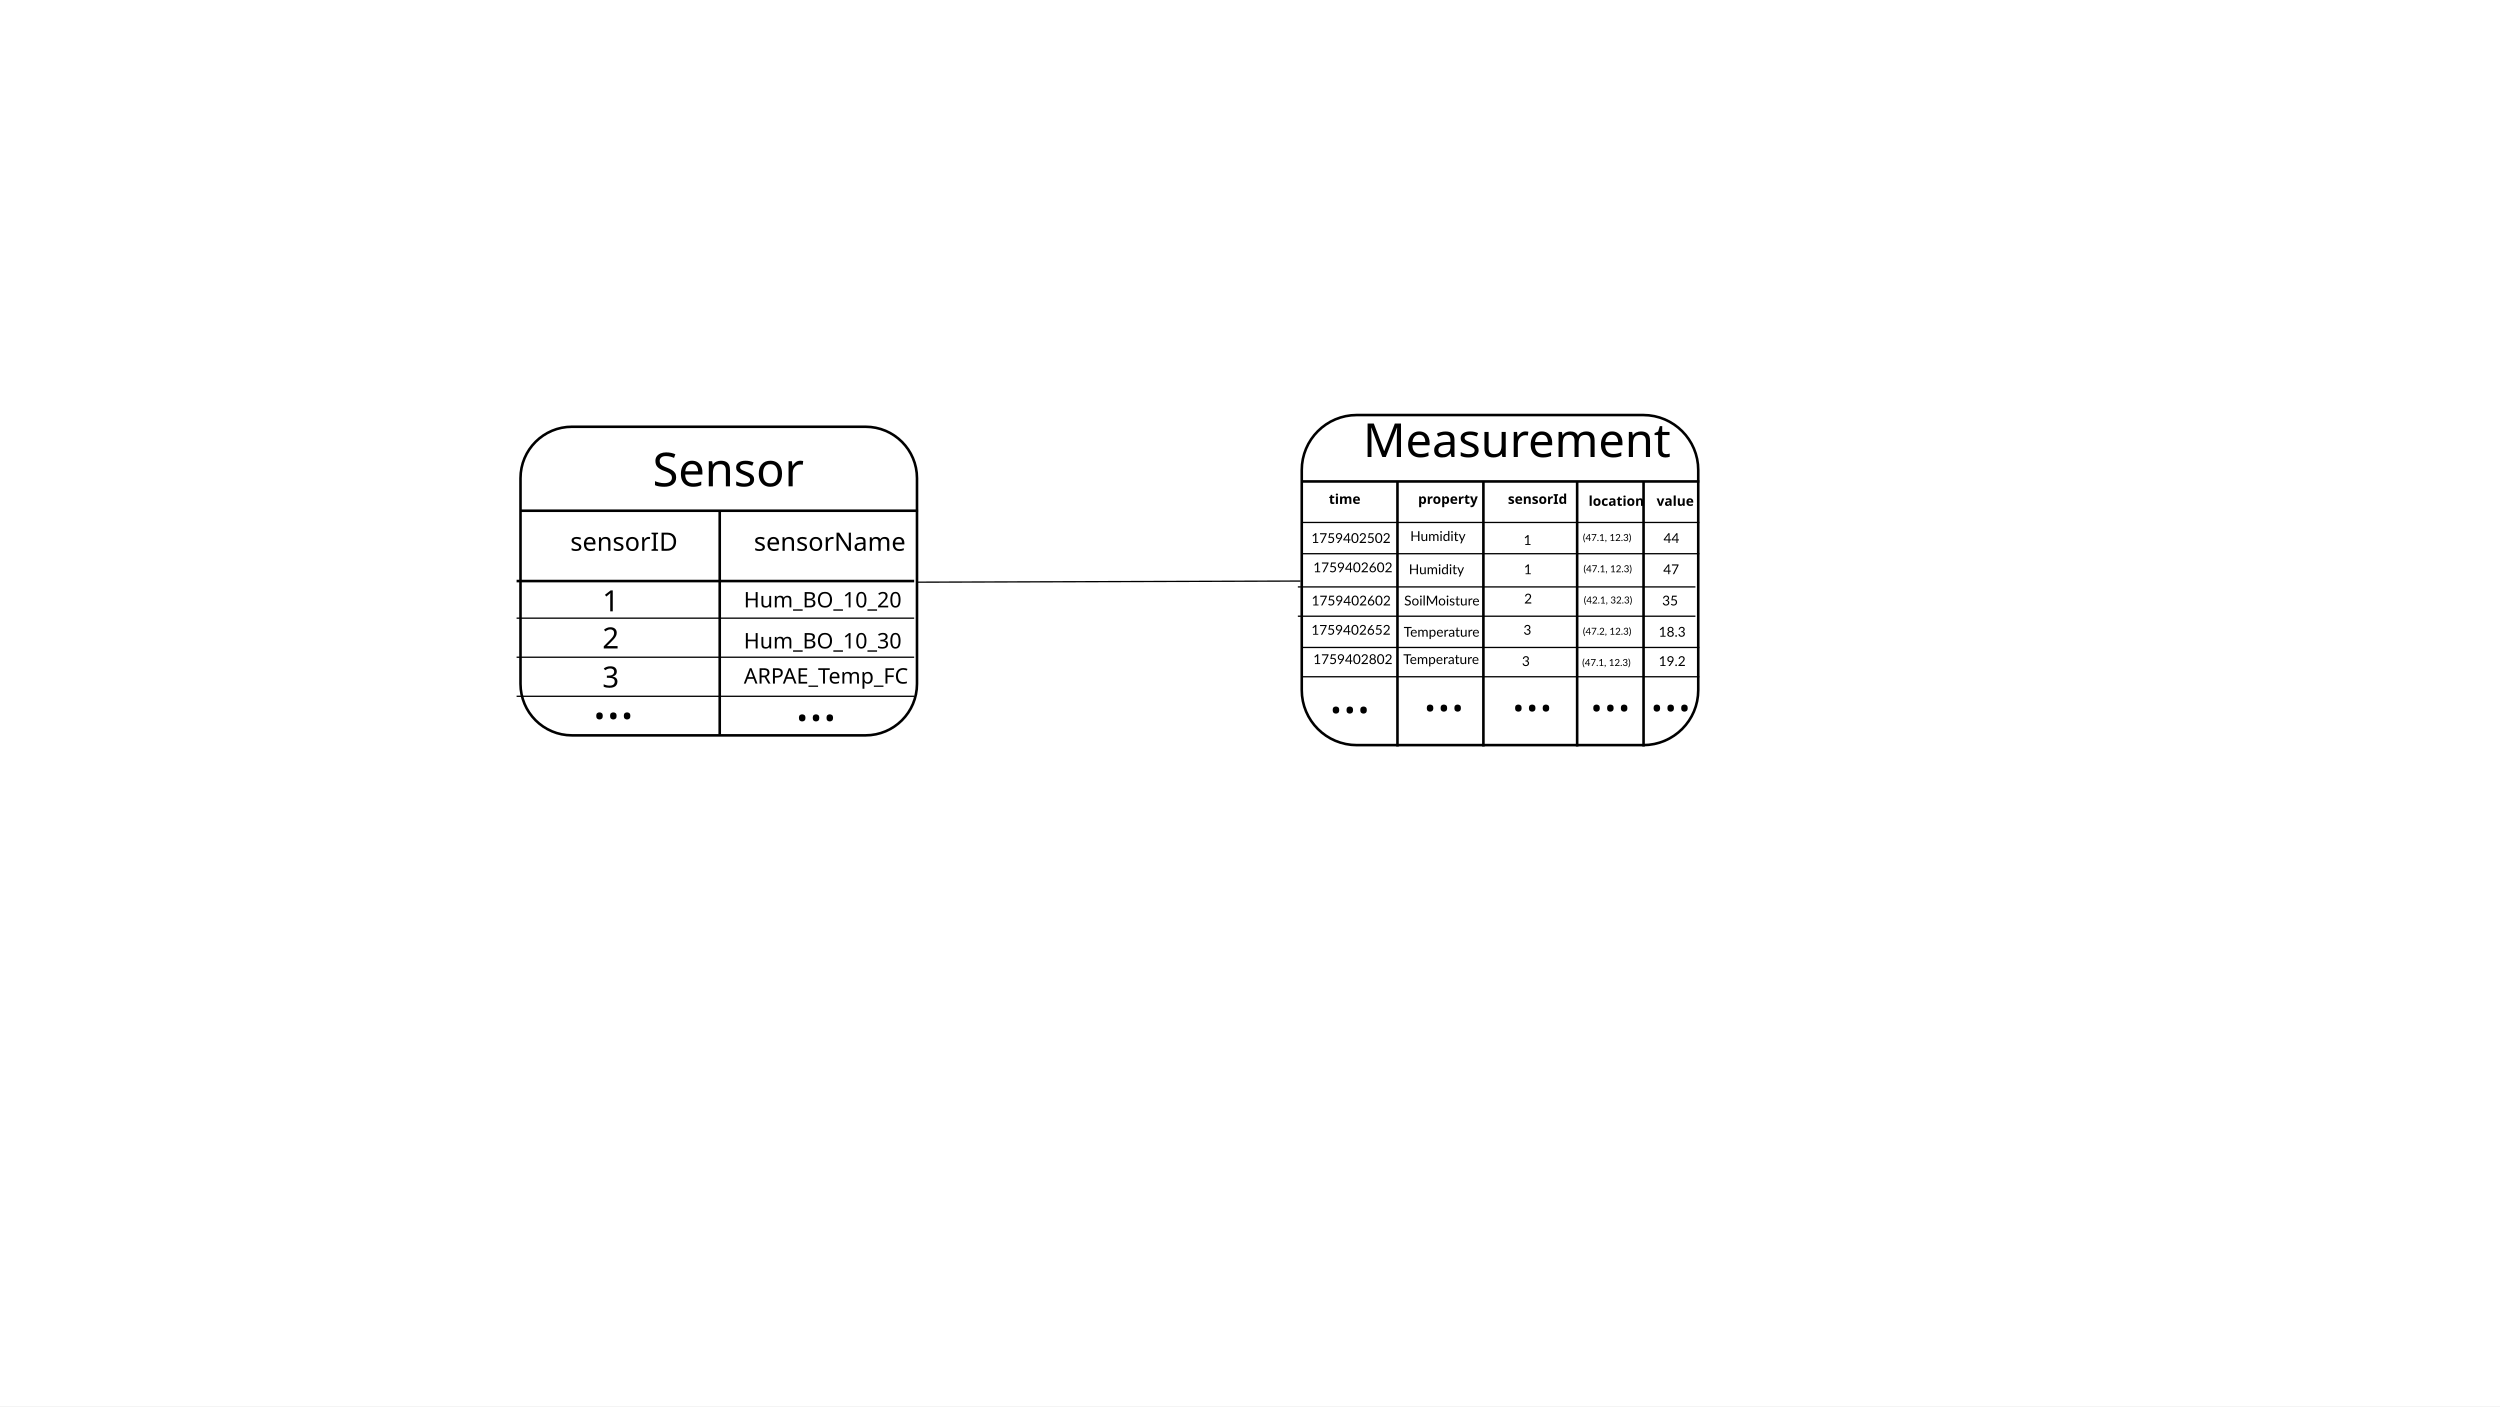
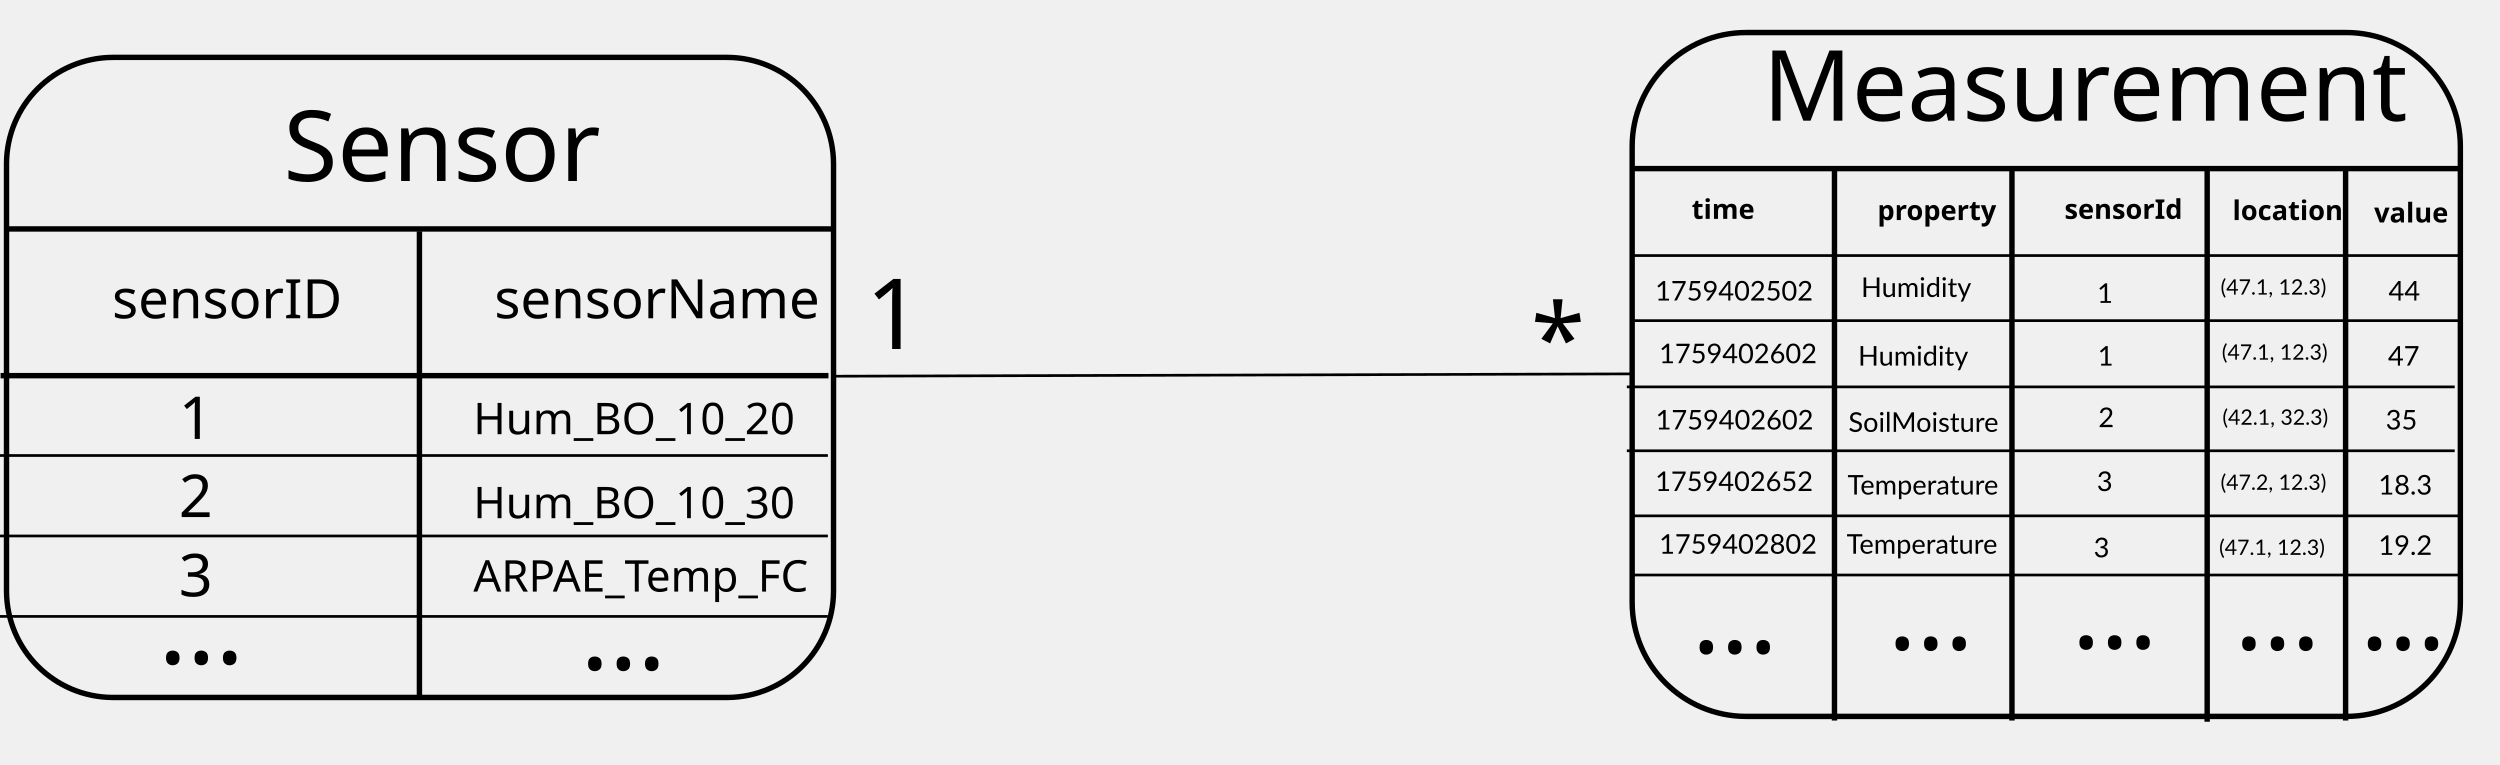
- <svg xmlns="http://www.w3.org/2000/svg" width="1280" height="720" overflow="hidden">
+ <svg xmlns="http://www.w3.org/2000/svg" width="2113" height="646" overflow="hidden">
  <defs>
    <clipPath id="clip0">
-       <rect x="0" y="0" width="1280" height="720" />
+       <rect x="909" y="703" width="2113" height="646" />
    </clipPath>
  </defs>
-   <g clip-path="url(#clip0)">
-     <rect x="0" y="0" width="1280" height="720" fill="#FFFFFF" />
-     <path d="M266.5 244.834C266.5 230.29 278.29 218.5 292.834 218.5L443.166 218.5C457.71 218.5 469.5 230.29 469.5 244.834L469.5 350.166C469.5 364.71 457.71 376.5 443.166 376.5L292.834 376.5C278.29 376.5 266.5 364.71 266.5 350.166Z" stroke="#000000" stroke-width="1.333" stroke-miterlimit="8" fill="none" fill-rule="evenodd" />
-     <path d="M666.5 240.667C666.5 225.111 679.111 212.5 694.667 212.5L841.333 212.5C856.889 212.5 869.5 225.111 869.5 240.667L869.5 353.333C869.5 368.889 856.889 381.5 841.333 381.5L694.667 381.5C679.111 381.5 666.5 368.889 666.5 353.333Z" stroke="#000000" stroke-width="1.333" stroke-miterlimit="8" fill="none" fill-rule="evenodd" />
-     <path d="M0 0 196.349 0.576" stroke="#000000" stroke-width="0.667" stroke-miterlimit="8" fill="none" fill-rule="evenodd" transform="matrix(1 0 0 -1 469.5 298.076)" />
-     <path d="M0 0 203.556 0" stroke="#000000" stroke-width="1.333" stroke-miterlimit="8" fill="none" fill-rule="evenodd" transform="matrix(1 0 0 -1 266.5 261.5)" />
-     <path d="M0 0 203.556 0" stroke="#000000" stroke-width="1.333" stroke-miterlimit="8" fill="none" fill-rule="evenodd" transform="matrix(1 0 0 -1 666.5 246.5)" />
-     <text font-family="Calibri,Calibri_MSFontService,sans-serif" font-weight="400" font-size="24" transform="translate(334.139 249)">Sensor<tspan font-size="24" x="363.738" y="-15">Measurement</tspan>
+   <g clip-path="url(#clip0)" transform="translate(-909 -703)">
+     <path d="M914.5 841.668C914.5 791.87 954.87 751.5 1004.67 751.5L1523.33 751.5C1573.13 751.5 1613.5 791.87 1613.5 841.668L1613.5 1202.33C1613.5 1252.13 1573.13 1292.5 1523.33 1292.5L1004.67 1292.5C954.87 1292.5 914.5 1252.13 914.5 1202.33Z" stroke="#000000" stroke-width="4.583" stroke-miterlimit="8" fill="none" fill-rule="evenodd" />
+     <path d="M2288.5 826.835C2288.5 773.631 2331.63 730.5 2384.83 730.5L2892.17 730.5C2945.37 730.5 2988.5 773.631 2988.5 826.835L2988.5 1212.17C2988.5 1265.37 2945.37 1308.5 2892.17 1308.5L2384.83 1308.5C2331.63 1308.5 2288.5 1265.37 2288.5 1212.17Z" stroke="#000000" stroke-width="4.583" stroke-miterlimit="8" fill="none" fill-rule="evenodd" />
+     <path d="M0 0 674.95 1.979" stroke="#000000" stroke-width="2.292" stroke-miterlimit="8" fill="none" fill-rule="evenodd" transform="matrix(1 0 0 -1 1613 1020.98)" />
+     <path d="M0 0 699.722 0" stroke="#000000" stroke-width="4.583" stroke-miterlimit="8" fill="none" fill-rule="evenodd" transform="matrix(1 0 0 -1 914.5 896.5)" />
+     <path d="M0 0 699.722 0" stroke="#000000" stroke-width="4.583" stroke-miterlimit="8" fill="none" fill-rule="evenodd" transform="matrix(1 0 0 -1 2288.5 845.5)" />
+     <text font-family="Calibri,Calibri_MSFontService,sans-serif" font-weight="400" font-size="83" transform="matrix(1 0 0 1 1148.6 856)">Sensor<tspan font-size="83" x="1250.35" y="-51">Measurement</tspan>
    </text>
-     <path d="M0 0 203.556 0" stroke="#000000" stroke-width="1.333" stroke-miterlimit="8" fill="none" fill-rule="evenodd" transform="matrix(1 0 0 -1 264.5 297.5)" />
-     <path d="M368.5 261.5 368.5 376.165" stroke="#000000" stroke-width="1.333" stroke-miterlimit="8" fill="none" fill-rule="evenodd" />
-     <text font-family="Calibri,Calibri_MSFontService,sans-serif" font-weight="400" font-size="13" transform="translate(292 282)">sensorID<tspan font-size="13" x="93.988" y="0">sensorName</tspan>
+     <path d="M0 0 699.722 0" stroke="#000000" stroke-width="4.583" stroke-miterlimit="8" fill="none" fill-rule="evenodd" transform="matrix(1 0 0 -1 909.5 1020.5)" />
+     <path d="M1263.5 898.5 1263.5 1292.66" stroke="#000000" stroke-width="4.583" stroke-miterlimit="8" fill="none" fill-rule="evenodd" />
+     <text font-family="Calibri,Calibri_MSFontService,sans-serif" font-weight="400" font-size="46" transform="matrix(1 0 0 1 1003.75 972)">sensorID<tspan font-size="46" x="323.083" y="0">sensorName</tspan>
    </text>
-     <path d="M0 0 203.556 0" stroke="#000000" stroke-width="0.667" stroke-miterlimit="8" fill="none" fill-rule="evenodd" transform="matrix(1 0 0 -1 264.5 316.5)" />
-     <path d="M0 0 203.556 0" stroke="#000000" stroke-width="0.667" stroke-miterlimit="8" fill="none" fill-rule="evenodd" transform="matrix(1 0 0 -1 264.5 336.5)" />
-     <path d="M0 0 203.556 0" stroke="#000000" stroke-width="0.667" stroke-miterlimit="8" fill="none" fill-rule="evenodd" transform="matrix(1 0 0 -1 264.5 356.5)" />
-     <text font-family="Calibri,Calibri_MSFontService,sans-serif" font-weight="400" font-size="15" transform="translate(308.407 313)">1<tspan font-size="15" x="0" y="19">2</tspan>
-       <tspan font-size="15" x="0" y="39">3</tspan>
-       <tspan font-size="11" x="72.417" y="-2">Hum_BO_10_20</tspan>
-       <tspan font-size="11" x="72.417" y="19">Hum_BO_10_30</tspan>
-       <tspan font-size="11" x="72.417" y="37">ARPAE_Temp_FC</tspan>
+     <path d="M0 0 699.722 0" stroke="#000000" stroke-width="2.292" stroke-miterlimit="8" fill="none" fill-rule="evenodd" transform="matrix(1 0 0 -1 909 1088)" />
+     <path d="M0 0 699.722 0" stroke="#000000" stroke-width="2.292" stroke-miterlimit="8" fill="none" fill-rule="evenodd" transform="matrix(1 0 0 -1 909 1156)" />
+     <path d="M0 0 699.722 0" stroke="#000000" stroke-width="2.292" stroke-miterlimit="8" fill="none" fill-rule="evenodd" transform="matrix(1 0 0 -1 909 1224)" />
+     <text font-family="Calibri,Calibri_MSFontService,sans-serif" font-weight="400" font-size="50" transform="matrix(1 0 0 1 1060.15 1074)">1<tspan font-size="50" x="0" y="66">2</tspan>
+       <tspan font-size="50" x="0" y="133">3</tspan>
+       <tspan font-size="37" x="248.935" y="-4">Hum_BO_10_20</tspan>
+       <tspan font-size="37" x="248.935" y="67">Hum_BO_10_30</tspan>
+       <tspan font-size="37" x="248.935" y="129">ARPAE_Temp_FC</tspan>
    </text>
-     <path d="M715.5 246.5 715.5 382.209" stroke="#000000" stroke-width="1.333" stroke-miterlimit="8" fill="none" fill-rule="evenodd" />
-     <path d="M759.5 246.5 759.5 382.209" stroke="#000000" stroke-width="1.333" stroke-miterlimit="8" fill="none" fill-rule="evenodd" />
-     <path d="M841.5 246.5 841.5 382.209" stroke="#000000" stroke-width="1.333" stroke-miterlimit="8" fill="none" fill-rule="evenodd" />
-     <path d="M0 0 203.556 0" stroke="#000000" stroke-width="0.667" stroke-miterlimit="8" fill="none" fill-rule="evenodd" transform="matrix(-1 0 0 1 870.056 267.5)" />
-     <text font-family="Calibri,Calibri_MSFontService,sans-serif" font-weight="700" font-size="7" transform="translate(680.391 258)">time<tspan font-size="7" x="45.664" y="0">property</tspan>
-       <tspan font-size="7" x="132.97" y="1">location</tspan>
-       <tspan font-size="7" x="167.779" y="1">value</tspan>
+     <path d="M2459.5 845.5 2459.5 1312" stroke="#000000" stroke-width="4.583" stroke-miterlimit="8" fill="none" fill-rule="evenodd" />
+     <path d="M2609.5 845.5 2609.5 1312" stroke="#000000" stroke-width="4.583" stroke-miterlimit="8" fill="none" fill-rule="evenodd" />
+     <path d="M2891.5 845.5 2891.5 1312" stroke="#000000" stroke-width="4.583" stroke-miterlimit="8" fill="none" fill-rule="evenodd" />
+     <path d="M0 0 699.722 0" stroke="#000000" stroke-width="2.292" stroke-miterlimit="8" fill="none" fill-rule="evenodd" transform="matrix(-1 0 0 1 2987.72 919)" />
+     <text font-family="Calibri,Calibri_MSFontService,sans-serif" font-weight="700" font-size="23" transform="matrix(1 0 0 1 2338.84 888)">time<tspan font-size="23" x="156.969" y="1">property</tspan>
+       <tspan font-size="23" x="457.086" y="1">location</tspan>
+       <tspan font-size="23" x="576.742" y="3">value</tspan>
    </text>
-     <path d="M0 0 203.556 0" stroke="#000000" stroke-width="0.667" stroke-miterlimit="8" fill="none" fill-rule="evenodd" transform="matrix(-1 0 0 1 870.056 283.5)" />
-     <path d="M0 0 203.556 0" stroke="#000000" stroke-width="0.667" stroke-miterlimit="8" fill="none" fill-rule="evenodd" transform="matrix(-1 0 0 1 868.056 300.5)" />
-     <path d="M0 0 203.556 0" stroke="#000000" stroke-width="0.667" stroke-miterlimit="8" fill="none" fill-rule="evenodd" transform="matrix(-1 0 0 1 868.056 315.5)" />
-     <path d="M0 0 203.556 0" stroke="#000000" stroke-width="0.667" stroke-miterlimit="8" fill="none" fill-rule="evenodd" transform="matrix(-1 0 0 1 870.056 331.5)" />
-     <path d="M0 0 203.556 0" stroke="#000000" stroke-width="0.667" stroke-miterlimit="8" fill="none" fill-rule="evenodd" transform="matrix(-1 0 0 1 870.056 346.5)" />
-     <text font-family="Lato,Lato_MSFontService,sans-serif" font-weight="400" font-size="7" transform="translate(671.404 278)">1759402502<tspan font-size="7" x="0.974" y="15">1759402602</tspan>
-       <tspan font-size="7" x="0.111" y="32">1759402602</tspan>
-       <tspan font-size="7" x="0" y="47">1759402652</tspan>
-       <tspan font-size="7" x="0.974" y="62">1759402802</tspan>
-       <tspan font-family="Calibri,Calibri_MSFontService,sans-serif" font-size="27" x="8.987" y="87">…</tspan>
-       <tspan font-family="Calibri,Calibri_MSFontService,sans-serif" font-size="27" x="57.167" y="86">…</tspan>
-       <tspan font-family="Calibri,Calibri_MSFontService,sans-serif" font-size="27" x="142.406" y="86">…</tspan>
-       <tspan font-family="Calibri,Calibri_MSFontService,sans-serif" font-size="27" x="173.289" y="86">…</tspan>
+     <path d="M0 0 699.722 0" stroke="#000000" stroke-width="2.292" stroke-miterlimit="8" fill="none" fill-rule="evenodd" transform="matrix(-1 0 0 1 2987.72 974)" />
+     <path d="M0 0 699.722 0" stroke="#000000" stroke-width="2.292" stroke-miterlimit="8" fill="none" fill-rule="evenodd" transform="matrix(-1 0 0 1 2983.72 1030)" />
+     <path d="M0 0 699.722 0" stroke="#000000" stroke-width="2.292" stroke-miterlimit="8" fill="none" fill-rule="evenodd" transform="matrix(-1 0 0 1 2983.72 1084)" />
+     <path d="M0 0 699.722 0" stroke="#000000" stroke-width="2.292" stroke-miterlimit="8" fill="none" fill-rule="evenodd" transform="matrix(-1 0 0 1 2987.72 1139)" />
+     <path d="M0 0 699.722 0" stroke="#000000" stroke-width="2.292" stroke-miterlimit="8" fill="none" fill-rule="evenodd" transform="matrix(-1 0 0 1 2987.72 1189)" />
+     <text font-family="Lato,Lato_MSFontService,sans-serif" font-weight="400" font-size="23" transform="matrix(1 0 0 1 2307.95 957)">1759402502<tspan font-size="23" x="3.349" y="53">1759402602</tspan>
+       <tspan font-size="23" x="0.382" y="109">1759402602</tspan>
+       <tspan font-size="23" x="0" y="161">1759402652</tspan>
+       <tspan font-size="23" x="3.349" y="214">1759402802</tspan>
+       <tspan font-family="Calibri,Calibri_MSFontService,sans-serif" font-size="92" x="30.893" y="298">…</tspan>
+       <tspan font-family="Calibri,Calibri_MSFontService,sans-serif" font-size="92" x="196.513" y="295">…</tspan>
+       <tspan font-family="Calibri,Calibri_MSFontService,sans-serif" font-size="92" x="489.52" y="295">…</tspan>
+       <tspan font-family="Calibri,Calibri_MSFontService,sans-serif" font-size="92" x="595.682" y="295">…</tspan>
    </text>
-     <path d="M807.5 246.5 807.5 382.209" stroke="#000000" stroke-width="1.333" stroke-miterlimit="8" fill="none" fill-rule="evenodd" />
-     <text font-family="Calibri,Calibri_MSFontService,sans-serif" font-weight="700" font-size="7" transform="translate(772.041 258)">sensorId<tspan font-family="Lato,Lato_MSFontService,sans-serif" font-weight="400" font-size="7" x="8.03" y="21">1</tspan>
-       <tspan font-family="Lato,Lato_MSFontService,sans-serif" font-weight="400" font-size="7" x="8.177" y="36">1</tspan>
-       <tspan font-family="Lato,Lato_MSFontService,sans-serif" font-weight="400" font-size="7" x="8.324" y="51">2</tspan>
-       <tspan font-family="Lato,Lato_MSFontService,sans-serif" font-weight="400" font-size="7" x="7.953" y="67">3</tspan>
-       <tspan font-family="Lato,Lato_MSFontService,sans-serif" font-weight="400" font-size="7" x="7.182" y="83">3</tspan>
-       <tspan font-family="Lato,Lato_MSFontService,sans-serif" font-weight="400" font-size="7" x="-50.003" y="19">Humidity</tspan>
-       <tspan font-family="Lato,Lato_MSFontService,sans-serif" font-weight="400" font-size="7" x="-50.743" y="36">Humidity</tspan>
-       <tspan font-family="Lato,Lato_MSFontService,sans-serif" font-weight="400" font-size="7" x="-53.129" y="52">SoilMoisture</tspan>
-       <tspan font-family="Lato,Lato_MSFontService,sans-serif" font-weight="400" font-size="7" x="-53.338" y="68">Temperature</tspan>
-       <tspan font-family="Lato,Lato_MSFontService,sans-serif" font-weight="400" font-size="7" x="-53.56" y="82">Temperature</tspan>
-       <tspan font-family="Lato,Lato_MSFontService,sans-serif" font-weight="400" font-size="5" x="38.375" y="19">(47.1, 12.3)</tspan>
-       <tspan font-family="Lato,Lato_MSFontService,sans-serif" font-weight="400" font-size="5" x="38.68" y="35">(47.1, 12.3)</tspan>
-       <tspan font-family="Lato,Lato_MSFontService,sans-serif" font-weight="400" font-size="5" x="38.827" y="51">(42.1, 32.3)</tspan>
-       <tspan font-family="Lato,Lato_MSFontService,sans-serif" font-weight="400" font-size="5" x="38.375" y="67">(47.2, 12.3)</tspan>
-       <tspan font-family="Lato,Lato_MSFontService,sans-serif" font-weight="400" font-size="5" x="38.014" y="83">(47.1, 12.3)</tspan>
-       <tspan font-family="Lato,Lato_MSFontService,sans-serif" font-weight="400" font-size="7" x="79.68" y="20">44</tspan>
-       <tspan font-family="Lato,Lato_MSFontService,sans-serif" font-weight="400" font-size="7" x="79.538" y="36">47</tspan>
-       <tspan font-family="Lato,Lato_MSFontService,sans-serif" font-weight="400" font-size="7" x="78.98" y="52">35</tspan>
-       <tspan font-family="Lato,Lato_MSFontService,sans-serif" font-weight="400" font-size="7" x="77.186" y="68">18.3</tspan>
-       <tspan font-family="Lato,Lato_MSFontService,sans-serif" font-weight="400" font-size="7" x="77.186" y="83">19.2</tspan>
-       <tspan font-weight="400" font-size="27" x="1.744" y="106">…</tspan>
-       <tspan font-weight="400" font-size="27" x="-364.935" y="111">…</tspan>
-       <tspan font-weight="400" font-size="27" x="-468.71" y="110">…</tspan>
+     <path d="M2774.5 846.5 2774.5 1313" stroke="#000000" stroke-width="4.583" stroke-miterlimit="8" fill="none" fill-rule="evenodd" />
+     <text font-family="Calibri,Calibri_MSFontService,sans-serif" font-weight="700" font-size="23" transform="matrix(1 0 0 1 2653.89 888)">sensorId<tspan font-family="Lato,Lato_MSFontService,sans-serif" font-weight="400" font-size="23" x="27.602" y="71">1</tspan>
+       <tspan font-family="Lato,Lato_MSFontService,sans-serif" font-weight="400" font-size="23" x="28.108" y="124">1</tspan>
+       <tspan font-family="Lato,Lato_MSFontService,sans-serif" font-weight="400" font-size="23" x="28.613" y="176">2</tspan>
+       <tspan font-family="Lato,Lato_MSFontService,sans-serif" font-weight="400" font-size="23" x="27.338" y="230">3</tspan>
+       <tspan font-family="Lato,Lato_MSFontService,sans-serif" font-weight="400" font-size="23" x="24.687" y="286">3</tspan>
+       <tspan font-family="Lato,Lato_MSFontService,sans-serif" font-weight="400" font-size="23" x="-171.886" y="66">Humidity</tspan>
+       <tspan font-family="Lato,Lato_MSFontService,sans-serif" font-weight="400" font-size="23" x="-174.428" y="124">Humidity</tspan>
+       <tspan font-family="Lato,Lato_MSFontService,sans-serif" font-weight="400" font-size="23" x="-182.629" y="180">SoilMoisture</tspan>
+       <tspan font-family="Lato,Lato_MSFontService,sans-serif" font-weight="400" font-size="23" x="-183.349" y="233">Temperature</tspan>
+       <tspan font-family="Lato,Lato_MSFontService,sans-serif" font-weight="400" font-size="23" x="-184.113" y="283">Temperature</tspan>
+       <tspan font-family="Lato,Lato_MSFontService,sans-serif" font-weight="400" font-size="18" x="131.915" y="64">(47.1, 12.3)</tspan>
+       <tspan font-family="Lato,Lato_MSFontService,sans-serif" font-weight="400" font-size="18" x="132.963" y="119">(47.1, 12.3)</tspan>
+       <tspan font-family="Lato,Lato_MSFontService,sans-serif" font-weight="400" font-size="18" x="133.469" y="174">(42.1, 32.3)</tspan>
+       <tspan font-family="Lato,Lato_MSFontService,sans-serif" font-weight="400" font-size="18" x="131.915" y="229">(47.2, 12.3)</tspan>
+       <tspan font-family="Lato,Lato_MSFontService,sans-serif" font-weight="400" font-size="18" x="130.673" y="284">(47.1, 12.3)</tspan>
+       <tspan font-family="Lato,Lato_MSFontService,sans-serif" font-weight="400" font-size="23" x="273.899" y="69">44</tspan>
+       <tspan font-family="Lato,Lato_MSFontService,sans-serif" font-weight="400" font-size="23" x="273.412" y="124">47</tspan>
+       <tspan font-family="Lato,Lato_MSFontService,sans-serif" font-weight="400" font-size="23" x="271.495" y="178">35</tspan>
+       <tspan font-family="Lato,Lato_MSFontService,sans-serif" font-weight="400" font-size="23" x="265.326" y="233">18.3</tspan>
+       <tspan font-family="Lato,Lato_MSFontService,sans-serif" font-weight="400" font-size="23" x="265.326" y="284">19.2</tspan>
+       <tspan font-weight="400" font-size="92" x="5.995" y="363">…</tspan>
+       <tspan font-weight="400" font-size="92" x="-1254.47" y="381">…</tspan>
+       <tspan font-weight="400" font-size="92" x="-1611.19" y="376">…</tspan>
+       <tspan font-weight="400" font-size="83" x="-450.936" y="131">*</tspan>
+       <tspan font-weight="400" font-size="83" x="-1013.18" y="110">1</tspan>
    </text>
  </g>
</svg>
